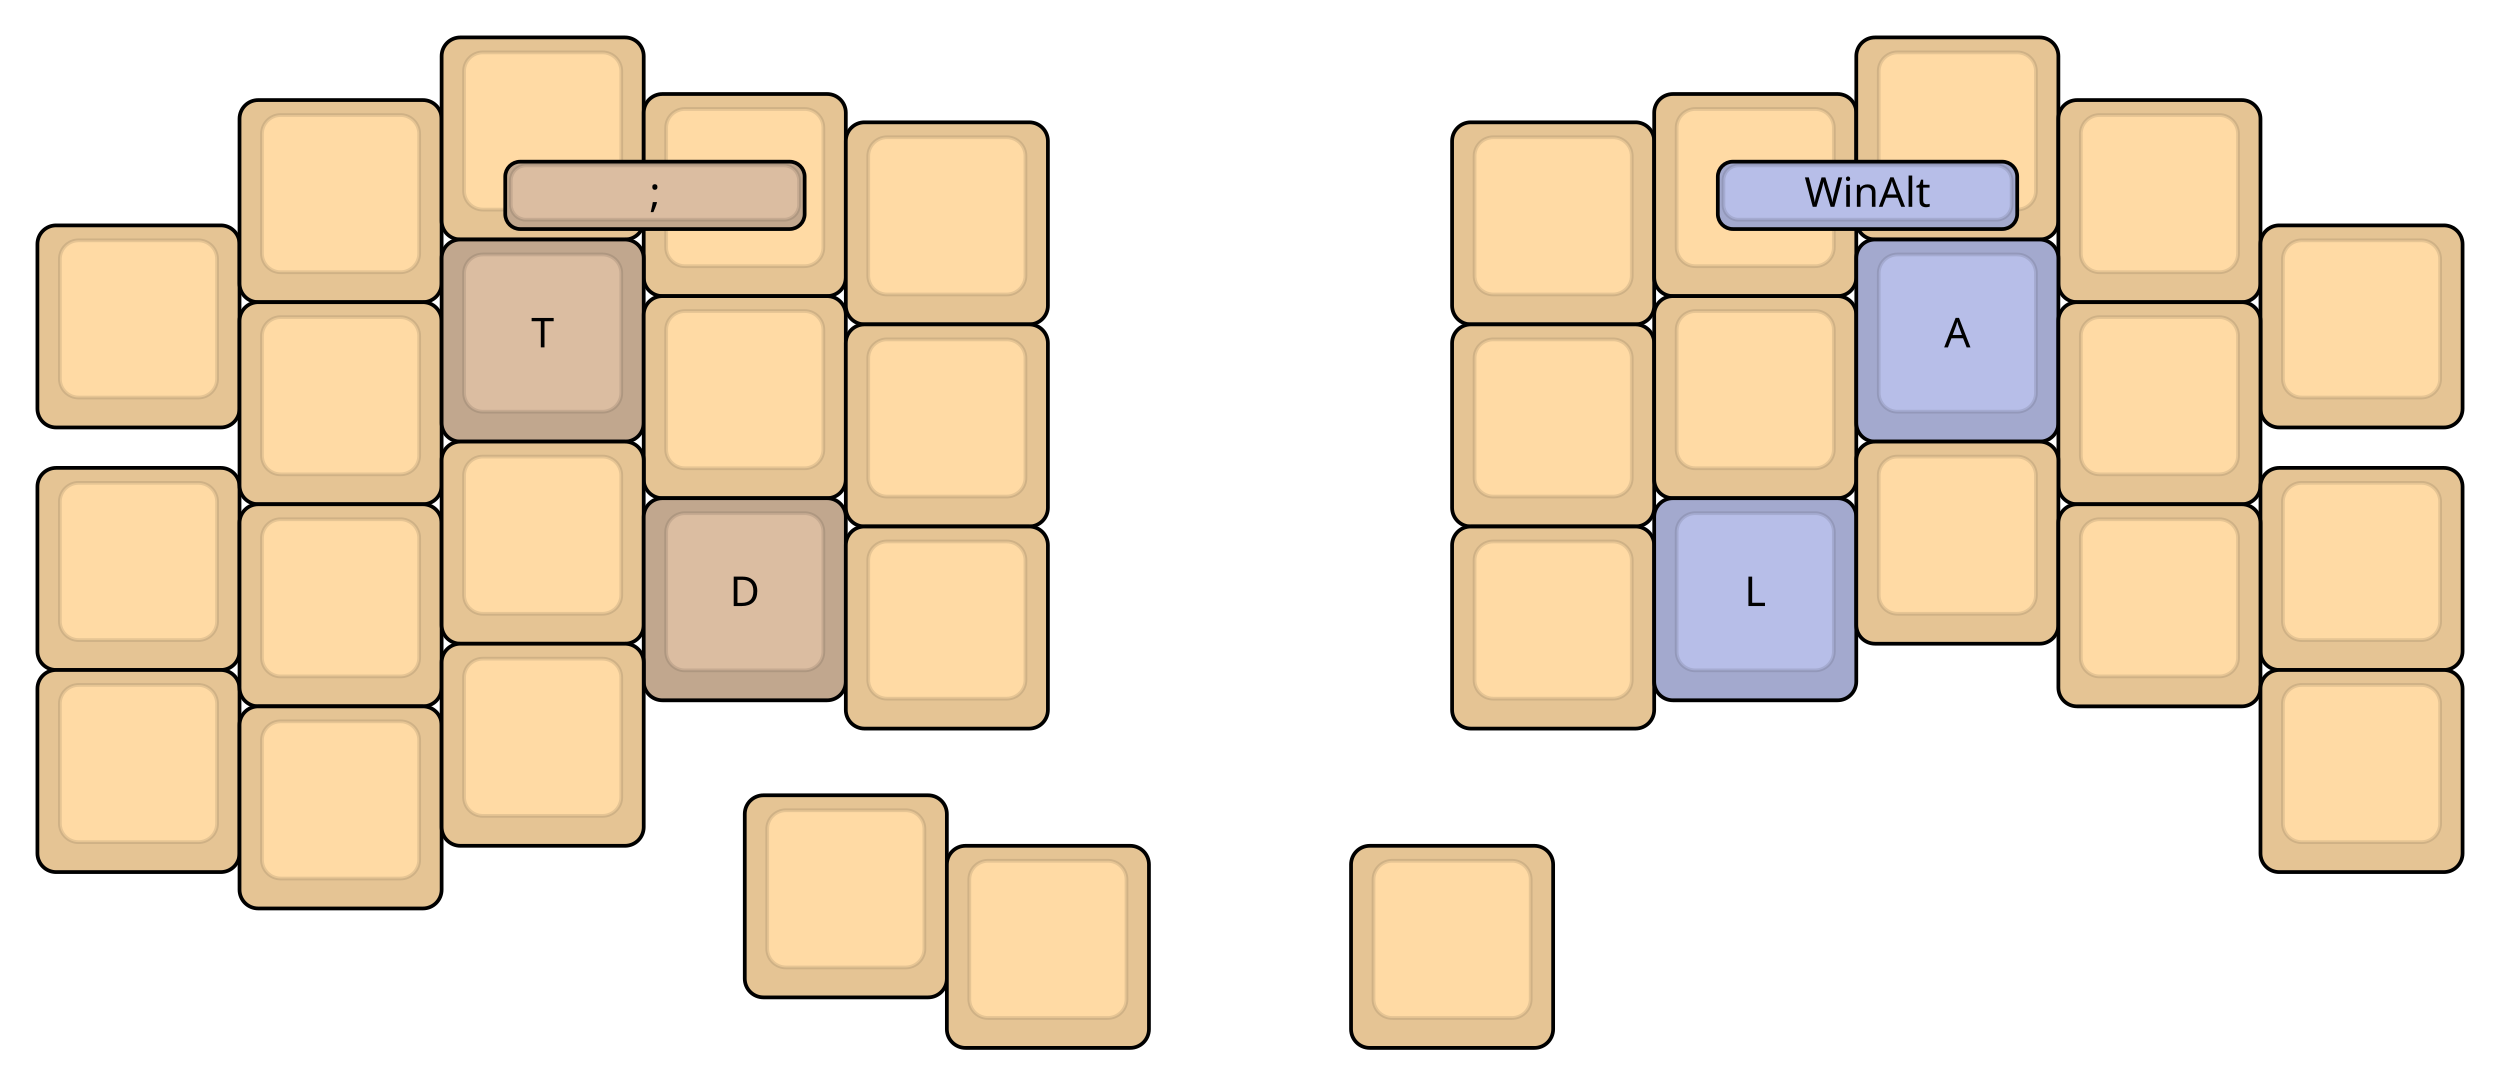
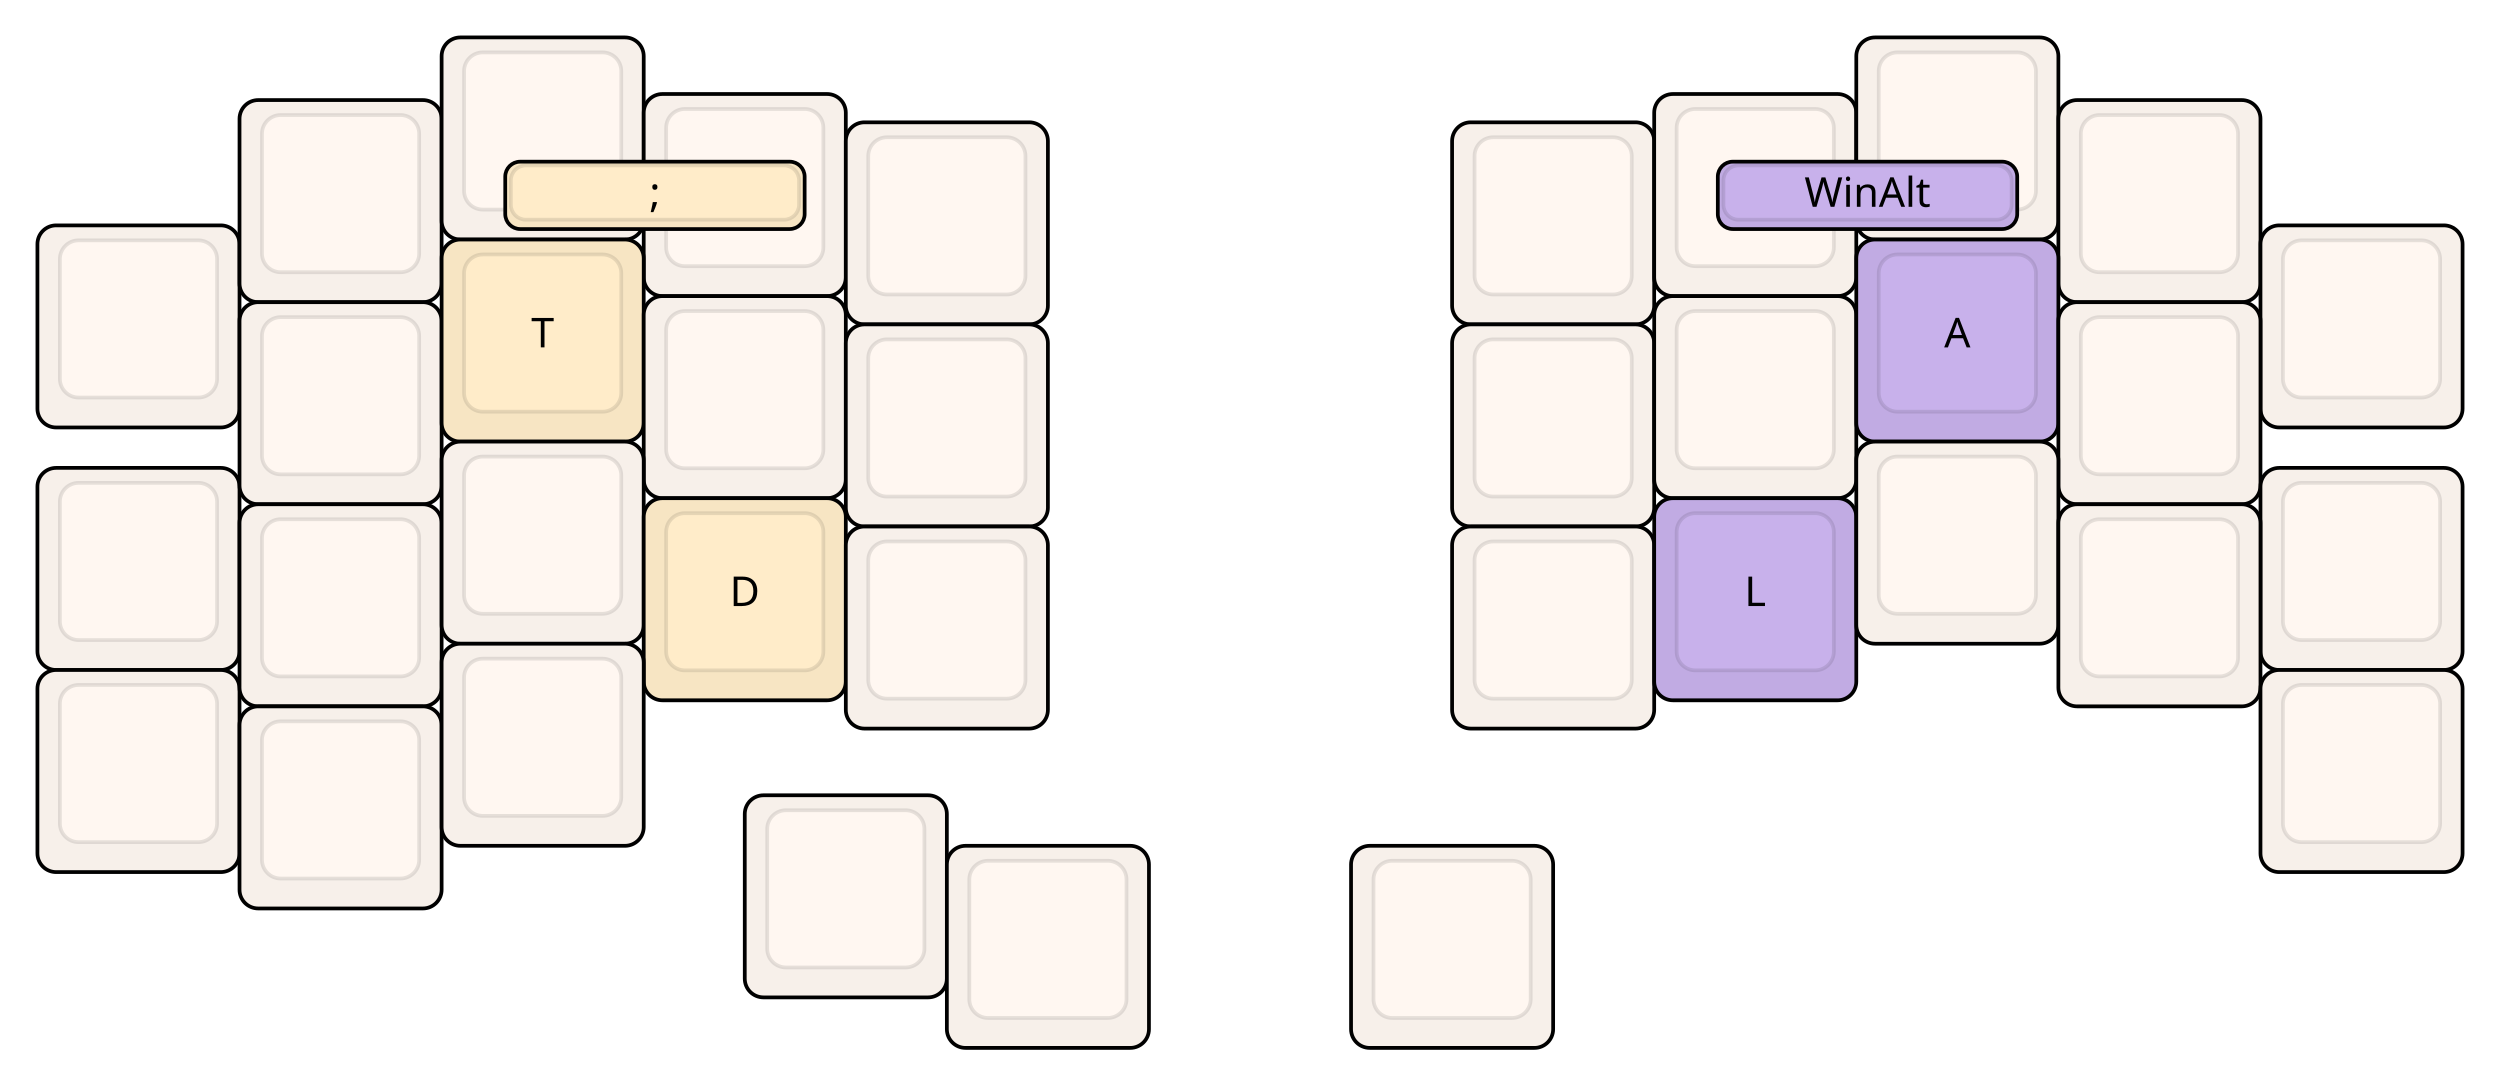
<svg xmlns="http://www.w3.org/2000/svg" width="668px" height="290x" viewBox="0 0 668 290">
  <style type="text/css">
    .keycap .border { stroke: black; stroke-width: 1; }
    .keycap .inner.border { stroke: rgba(0,0,0,.1); }
    .keycap { font-family: sans-serif; font-size: 11px}
    .combo-output { font-family: sans-serif; font-size: 16px}
    .combos .keycap { font-size: 8px}
  </style>
  <g class="keycap combo_background">
-     <rect x="10" y="60.22" width="54" height="54" rx="5" fill="#e5c494" class="outer border" />
-     <rect x="16" y="64.22" width="42" height="42" rx="5" fill="#ffdaa4" class="inner border" />
+     <rect x="10" y="60.22" width="54" height="54" rx="5" fill="#f7f0ea" class="outer border" />
+     <rect x="16" y="64.22" width="42" height="42" rx="5" fill="#fff7f1" class="inner border" />
  </g>
  <g class="keycap combo_background">
-     <rect x="64" y="26.74" width="54" height="54" rx="5" fill="#e5c494" class="outer border" />
-     <rect x="70" y="30.74" width="42" height="42" rx="5" fill="#ffdaa4" class="inner border" />
+     <rect x="64" y="26.74" width="54" height="54" rx="5" fill="#f7f0ea" class="outer border" />
+     <rect x="70" y="30.74" width="42" height="42" rx="5" fill="#fff7f1" class="inner border" />
  </g>
  <g class="keycap combo_background">
-     <rect x="118" y="10" width="54" height="54" rx="5" fill="#e5c494" class="outer border" />
-     <rect x="124" y="14" width="42" height="42" rx="5" fill="#ffdaa4" class="inner border" />
+     <rect x="118" y="10" width="54" height="54" rx="5" fill="#f7f0ea" class="outer border" />
+     <rect x="124" y="14" width="42" height="42" rx="5" fill="#fff7f1" class="inner border" />
  </g>
  <g class="keycap combo_background">
-     <rect x="172" y="25.12" width="54" height="54" rx="5" fill="#e5c494" class="outer border" />
-     <rect x="178" y="29.12" width="42" height="42" rx="5" fill="#ffdaa4" class="inner border" />
+     <rect x="172" y="25.12" width="54" height="54" rx="5" fill="#f7f0ea" class="outer border" />
+     <rect x="178" y="29.12" width="42" height="42" rx="5" fill="#fff7f1" class="inner border" />
  </g>
  <g class="keycap combo_background">
-     <rect x="226" y="32.68" width="54" height="54" rx="5" fill="#e5c494" class="outer border" />
-     <rect x="232" y="36.68" width="42" height="42" rx="5" fill="#ffdaa4" class="inner border" />
+     <rect x="226" y="32.68" width="54" height="54" rx="5" fill="#f7f0ea" class="outer border" />
+     <rect x="232" y="36.68" width="42" height="42" rx="5" fill="#fff7f1" class="inner border" />
  </g>
  <g class="keycap combo_background">
-     <rect x="388" y="32.68" width="54" height="54" rx="5" fill="#e5c494" class="outer border" />
-     <rect x="394" y="36.68" width="42" height="42" rx="5" fill="#ffdaa4" class="inner border" />
+     <rect x="388" y="32.68" width="54" height="54" rx="5" fill="#f7f0ea" class="outer border" />
+     <rect x="394" y="36.68" width="42" height="42" rx="5" fill="#fff7f1" class="inner border" />
  </g>
  <g class="keycap combo_background">
-     <rect x="442" y="25.12" width="54" height="54" rx="5" fill="#e5c494" class="outer border" />
-     <rect x="448" y="29.12" width="42" height="42" rx="5" fill="#ffdaa4" class="inner border" />
+     <rect x="442" y="25.12" width="54" height="54" rx="5" fill="#f7f0ea" class="outer border" />
+     <rect x="448" y="29.12" width="42" height="42" rx="5" fill="#fff7f1" class="inner border" />
  </g>
  <g class="keycap combo_background">
-     <rect x="496" y="10" width="54" height="54" rx="5" fill="#e5c494" class="outer border" />
-     <rect x="502" y="14" width="42" height="42" rx="5" fill="#ffdaa4" class="inner border" />
+     <rect x="496" y="10" width="54" height="54" rx="5" fill="#f7f0ea" class="outer border" />
+     <rect x="502" y="14" width="42" height="42" rx="5" fill="#fff7f1" class="inner border" />
  </g>
  <g class="keycap combo_background">
-     <rect x="550" y="26.74" width="54" height="54" rx="5" fill="#e5c494" class="outer border" />
-     <rect x="556" y="30.74" width="42" height="42" rx="5" fill="#ffdaa4" class="inner border" />
+     <rect x="550" y="26.74" width="54" height="54" rx="5" fill="#f7f0ea" class="outer border" />
+     <rect x="556" y="30.74" width="42" height="42" rx="5" fill="#fff7f1" class="inner border" />
  </g>
  <g class="keycap combo_background">
-     <rect x="604" y="60.22" width="54" height="54" rx="5" fill="#e5c494" class="outer border" />
-     <rect x="610" y="64.22" width="42" height="42" rx="5" fill="#ffdaa4" class="inner border" />
+     <rect x="604" y="60.22" width="54" height="54" rx="5" fill="#f7f0ea" class="outer border" />
+     <rect x="610" y="64.22" width="42" height="42" rx="5" fill="#fff7f1" class="inner border" />
  </g>
  <g class="keycap combo_background">
-     <rect x="10" y="125.02" width="54" height="54" rx="5" fill="#e5c494" class="outer border" />
-     <rect x="16" y="129.02" width="42" height="42" rx="5" fill="#ffdaa4" class="inner border" />
+     <rect x="10" y="125.02" width="54" height="54" rx="5" fill="#f7f0ea" class="outer border" />
+     <rect x="16" y="129.02" width="42" height="42" rx="5" fill="#fff7f1" class="inner border" />
  </g>
  <g class="keycap combo_background">
-     <rect x="64" y="80.74" width="54" height="54" rx="5" fill="#e5c494" class="outer border" />
-     <rect x="70" y="84.74" width="42" height="42" rx="5" fill="#ffdaa4" class="inner border" />
+     <rect x="64" y="80.74" width="54" height="54" rx="5" fill="#f7f0ea" class="outer border" />
+     <rect x="70" y="84.74" width="42" height="42" rx="5" fill="#fff7f1" class="inner border" />
  </g>
  <g class="keycap default">
-     <rect x="118" y="64" width="54" height="54" rx="5" fill="#c1a78e" class="outer border" />
-     <rect x="124" y="68" width="42" height="42" rx="5" fill="#dbbda1" class="inner border" />
+     <rect x="118" y="64" width="54" height="54" rx="5" fill="#f7e5c3" class="outer border" />
+     <rect x="124" y="68" width="42" height="42" rx="5" fill="#ffecc9" class="inner border" />
    <text x="145" y="89" text-anchor="middle" dominant-baseline="middle" class="main">
      <tspan x="145" dy="0">T</tspan>
    </text>
  </g>
  <g class="keycap combo_background">
-     <rect x="172" y="79.12" width="54" height="54" rx="5" fill="#e5c494" class="outer border" />
-     <rect x="178" y="83.12" width="42" height="42" rx="5" fill="#ffdaa4" class="inner border" />
+     <rect x="172" y="79.12" width="54" height="54" rx="5" fill="#f7f0ea" class="outer border" />
+     <rect x="178" y="83.12" width="42" height="42" rx="5" fill="#fff7f1" class="inner border" />
  </g>
  <g class="keycap combo_background">
-     <rect x="226" y="86.68" width="54" height="54" rx="5" fill="#e5c494" class="outer border" />
-     <rect x="232" y="90.68" width="42" height="42" rx="5" fill="#ffdaa4" class="inner border" />
+     <rect x="226" y="86.68" width="54" height="54" rx="5" fill="#f7f0ea" class="outer border" />
+     <rect x="232" y="90.68" width="42" height="42" rx="5" fill="#fff7f1" class="inner border" />
  </g>
  <g class="keycap combo_background">
-     <rect x="388" y="86.68" width="54" height="54" rx="5" fill="#e5c494" class="outer border" />
-     <rect x="394" y="90.68" width="42" height="42" rx="5" fill="#ffdaa4" class="inner border" />
+     <rect x="388" y="86.68" width="54" height="54" rx="5" fill="#f7f0ea" class="outer border" />
+     <rect x="394" y="90.68" width="42" height="42" rx="5" fill="#fff7f1" class="inner border" />
  </g>
  <g class="keycap combo_background">
-     <rect x="442" y="79.12" width="54" height="54" rx="5" fill="#e5c494" class="outer border" />
-     <rect x="448" y="83.12" width="42" height="42" rx="5" fill="#ffdaa4" class="inner border" />
+     <rect x="442" y="79.12" width="54" height="54" rx="5" fill="#f7f0ea" class="outer border" />
+     <rect x="448" y="83.12" width="42" height="42" rx="5" fill="#fff7f1" class="inner border" />
  </g>
  <g class="keycap layer_down">
-     <rect x="496" y="64" width="54" height="54" rx="5" fill="#a3a9ce" class="outer border" />
-     <rect x="502" y="68" width="42" height="42" rx="5" fill="#b7bee8" class="inner border" />
+     <rect x="496" y="64" width="54" height="54" rx="5" fill="#c1abe3" class="outer border" />
+     <rect x="502" y="68" width="42" height="42" rx="5" fill="#c8b1eb" class="inner border" />
    <text x="523" y="89" text-anchor="middle" dominant-baseline="middle" class="main">
      <tspan x="523" dy="0">A</tspan>
    </text>
  </g>
  <g class="keycap combo_background">
-     <rect x="550" y="80.74" width="54" height="54" rx="5" fill="#e5c494" class="outer border" />
-     <rect x="556" y="84.74" width="42" height="42" rx="5" fill="#ffdaa4" class="inner border" />
+     <rect x="550" y="80.74" width="54" height="54" rx="5" fill="#f7f0ea" class="outer border" />
+     <rect x="556" y="84.74" width="42" height="42" rx="5" fill="#fff7f1" class="inner border" />
  </g>
  <g class="keycap combo_background">
-     <rect x="604" y="125.02" width="54" height="54" rx="5" fill="#e5c494" class="outer border" />
-     <rect x="610" y="129.02" width="42" height="42" rx="5" fill="#ffdaa4" class="inner border" />
+     <rect x="604" y="125.02" width="54" height="54" rx="5" fill="#f7f0ea" class="outer border" />
+     <rect x="610" y="129.02" width="42" height="42" rx="5" fill="#fff7f1" class="inner border" />
  </g>
  <g class="keycap combo_background">
-     <rect x="10" y="179.02" width="54" height="54" rx="5" fill="#e5c494" class="outer border" />
-     <rect x="16" y="183.02" width="42" height="42" rx="5" fill="#ffdaa4" class="inner border" />
+     <rect x="10" y="179.02" width="54" height="54" rx="5" fill="#f7f0ea" class="outer border" />
+     <rect x="16" y="183.02" width="42" height="42" rx="5" fill="#fff7f1" class="inner border" />
  </g>
  <g class="keycap combo_background">
-     <rect x="64" y="134.74" width="54" height="54" rx="5" fill="#e5c494" class="outer border" />
-     <rect x="70" y="138.74" width="42" height="42" rx="5" fill="#ffdaa4" class="inner border" />
+     <rect x="64" y="134.74" width="54" height="54" rx="5" fill="#f7f0ea" class="outer border" />
+     <rect x="70" y="138.74" width="42" height="42" rx="5" fill="#fff7f1" class="inner border" />
  </g>
  <g class="keycap combo_background">
-     <rect x="118" y="118" width="54" height="54" rx="5" fill="#e5c494" class="outer border" />
-     <rect x="124" y="122" width="42" height="42" rx="5" fill="#ffdaa4" class="inner border" />
+     <rect x="118" y="118" width="54" height="54" rx="5" fill="#f7f0ea" class="outer border" />
+     <rect x="124" y="122" width="42" height="42" rx="5" fill="#fff7f1" class="inner border" />
  </g>
  <g class="keycap default">
-     <rect x="172" y="133.12" width="54" height="54" rx="5" fill="#c1a78e" class="outer border" />
-     <rect x="178" y="137.12" width="42" height="42" rx="5" fill="#dbbda1" class="inner border" />
+     <rect x="172" y="133.12" width="54" height="54" rx="5" fill="#f7e5c3" class="outer border" />
+     <rect x="178" y="137.12" width="42" height="42" rx="5" fill="#ffecc9" class="inner border" />
    <text x="199" y="158.12" text-anchor="middle" dominant-baseline="middle" class="main">
      <tspan x="199" dy="0">D</tspan>
    </text>
  </g>
  <g class="keycap combo_background">
-     <rect x="226" y="140.68" width="54" height="54" rx="5" fill="#e5c494" class="outer border" />
-     <rect x="232" y="144.68" width="42" height="42" rx="5" fill="#ffdaa4" class="inner border" />
+     <rect x="226" y="140.68" width="54" height="54" rx="5" fill="#f7f0ea" class="outer border" />
+     <rect x="232" y="144.68" width="42" height="42" rx="5" fill="#fff7f1" class="inner border" />
  </g>
  <g class="keycap combo_background">
-     <rect x="388" y="140.68" width="54" height="54" rx="5" fill="#e5c494" class="outer border" />
-     <rect x="394" y="144.68" width="42" height="42" rx="5" fill="#ffdaa4" class="inner border" />
+     <rect x="388" y="140.68" width="54" height="54" rx="5" fill="#f7f0ea" class="outer border" />
+     <rect x="394" y="144.68" width="42" height="42" rx="5" fill="#fff7f1" class="inner border" />
  </g>
  <g class="keycap layer_down">
-     <rect x="442" y="133.12" width="54" height="54" rx="5" fill="#a3a9ce" class="outer border" />
-     <rect x="448" y="137.12" width="42" height="42" rx="5" fill="#b7bee8" class="inner border" />
+     <rect x="442" y="133.12" width="54" height="54" rx="5" fill="#c1abe3" class="outer border" />
+     <rect x="448" y="137.12" width="42" height="42" rx="5" fill="#c8b1eb" class="inner border" />
    <text x="469" y="158.12" text-anchor="middle" dominant-baseline="middle" class="main">
      <tspan x="469" dy="0">L</tspan>
    </text>
  </g>
  <g class="keycap combo_background">
-     <rect x="496" y="118" width="54" height="54" rx="5" fill="#e5c494" class="outer border" />
-     <rect x="502" y="122" width="42" height="42" rx="5" fill="#ffdaa4" class="inner border" />
+     <rect x="496" y="118" width="54" height="54" rx="5" fill="#f7f0ea" class="outer border" />
+     <rect x="502" y="122" width="42" height="42" rx="5" fill="#fff7f1" class="inner border" />
  </g>
  <g class="keycap combo_background">
-     <rect x="550" y="134.74" width="54" height="54" rx="5" fill="#e5c494" class="outer border" />
-     <rect x="556" y="138.74" width="42" height="42" rx="5" fill="#ffdaa4" class="inner border" />
+     <rect x="550" y="134.74" width="54" height="54" rx="5" fill="#f7f0ea" class="outer border" />
+     <rect x="556" y="138.74" width="42" height="42" rx="5" fill="#fff7f1" class="inner border" />
  </g>
  <g class="keycap combo_background">
-     <rect x="604" y="179.02" width="54" height="54" rx="5" fill="#e5c494" class="outer border" />
-     <rect x="610" y="183.02" width="42" height="42" rx="5" fill="#ffdaa4" class="inner border" />
+     <rect x="604" y="179.02" width="54" height="54" rx="5" fill="#f7f0ea" class="outer border" />
+     <rect x="610" y="183.02" width="42" height="42" rx="5" fill="#fff7f1" class="inner border" />
  </g>
  <g class="keycap combo_background">
-     <rect x="64" y="188.74" width="54" height="54" rx="5" fill="#e5c494" class="outer border" />
-     <rect x="70" y="192.74" width="42" height="42" rx="5" fill="#ffdaa4" class="inner border" />
+     <rect x="64" y="188.74" width="54" height="54" rx="5" fill="#f7f0ea" class="outer border" />
+     <rect x="70" y="192.74" width="42" height="42" rx="5" fill="#fff7f1" class="inner border" />
  </g>
  <g class="keycap combo_background">
-     <rect x="118" y="172" width="54" height="54" rx="5" fill="#e5c494" class="outer border" />
-     <rect x="124" y="176" width="42" height="42" rx="5" fill="#ffdaa4" class="inner border" />
+     <rect x="118" y="172" width="54" height="54" rx="5" fill="#f7f0ea" class="outer border" />
+     <rect x="124" y="176" width="42" height="42" rx="5" fill="#fff7f1" class="inner border" />
  </g>
  <g class="keycap combo_background">
-     <rect x="199" y="212.5" width="54" height="54" rx="5" fill="#e5c494" class="outer border" />
-     <rect x="205" y="216.5" width="42" height="42" rx="5" fill="#ffdaa4" class="inner border" />
+     <rect x="199" y="212.5" width="54" height="54" rx="5" fill="#f7f0ea" class="outer border" />
+     <rect x="205" y="216.5" width="42" height="42" rx="5" fill="#fff7f1" class="inner border" />
  </g>
  <g class="keycap combo_background">
-     <rect x="253" y="226" width="54" height="54" rx="5" fill="#e5c494" class="outer border" />
-     <rect x="259" y="230" width="42" height="42" rx="5" fill="#ffdaa4" class="inner border" />
+     <rect x="253" y="226" width="54" height="54" rx="5" fill="#f7f0ea" class="outer border" />
+     <rect x="259" y="230" width="42" height="42" rx="5" fill="#fff7f1" class="inner border" />
  </g>
  <g class="keycap combo_background">
-     <rect x="361" y="226" width="54" height="54" rx="5" fill="#e5c494" class="outer border" />
-     <rect x="367" y="230" width="42" height="42" rx="5" fill="#ffdaa4" class="inner border" />
+     <rect x="361" y="226" width="54" height="54" rx="5" fill="#f7f0ea" class="outer border" />
+     <rect x="367" y="230" width="42" height="42" rx="5" fill="#fff7f1" class="inner border" />
  </g>
  <g class="keycap default">
-     <rect x="135" y="43.2" width="80" height="18" rx="4" fill="#c1a78e" class="outer border" />
-     <rect x="136.5" y="44.2" width="77" height="14.5" rx="4" fill="#dbbda1" class="inner border" />
+     <rect x="135" y="43.2" width="80" height="18" rx="4" fill="#f7e5c3" class="outer border" />
+     <rect x="136.5" y="44.2" width="77" height="14.5" rx="4" fill="#ffecc9" class="inner border" />
    <text x="175" y="51.45" text-anchor="middle" dominant-baseline="middle" class="main">
      <tspan x="175" dy="0">;</tspan>
    </text>
  </g>
  <g class="keycap layer_down">
-     <rect x="459" y="43.2" width="80" height="18" rx="4" fill="#a3a9ce" class="outer border" />
-     <rect x="460.5" y="44.2" width="77" height="14.5" rx="4" fill="#b7bee8" class="inner border" />
+     <rect x="459" y="43.2" width="80" height="18" rx="4" fill="#c1abe3" class="outer border" />
+     <rect x="460.5" y="44.2" width="77" height="14.5" rx="4" fill="#c8b1eb" class="inner border" />
    <text x="499" y="51.45" text-anchor="middle" dominant-baseline="middle" class="main">
      <tspan x="499" dy="0">WinAlt</tspan>
    </text>
  </g>
</svg>
